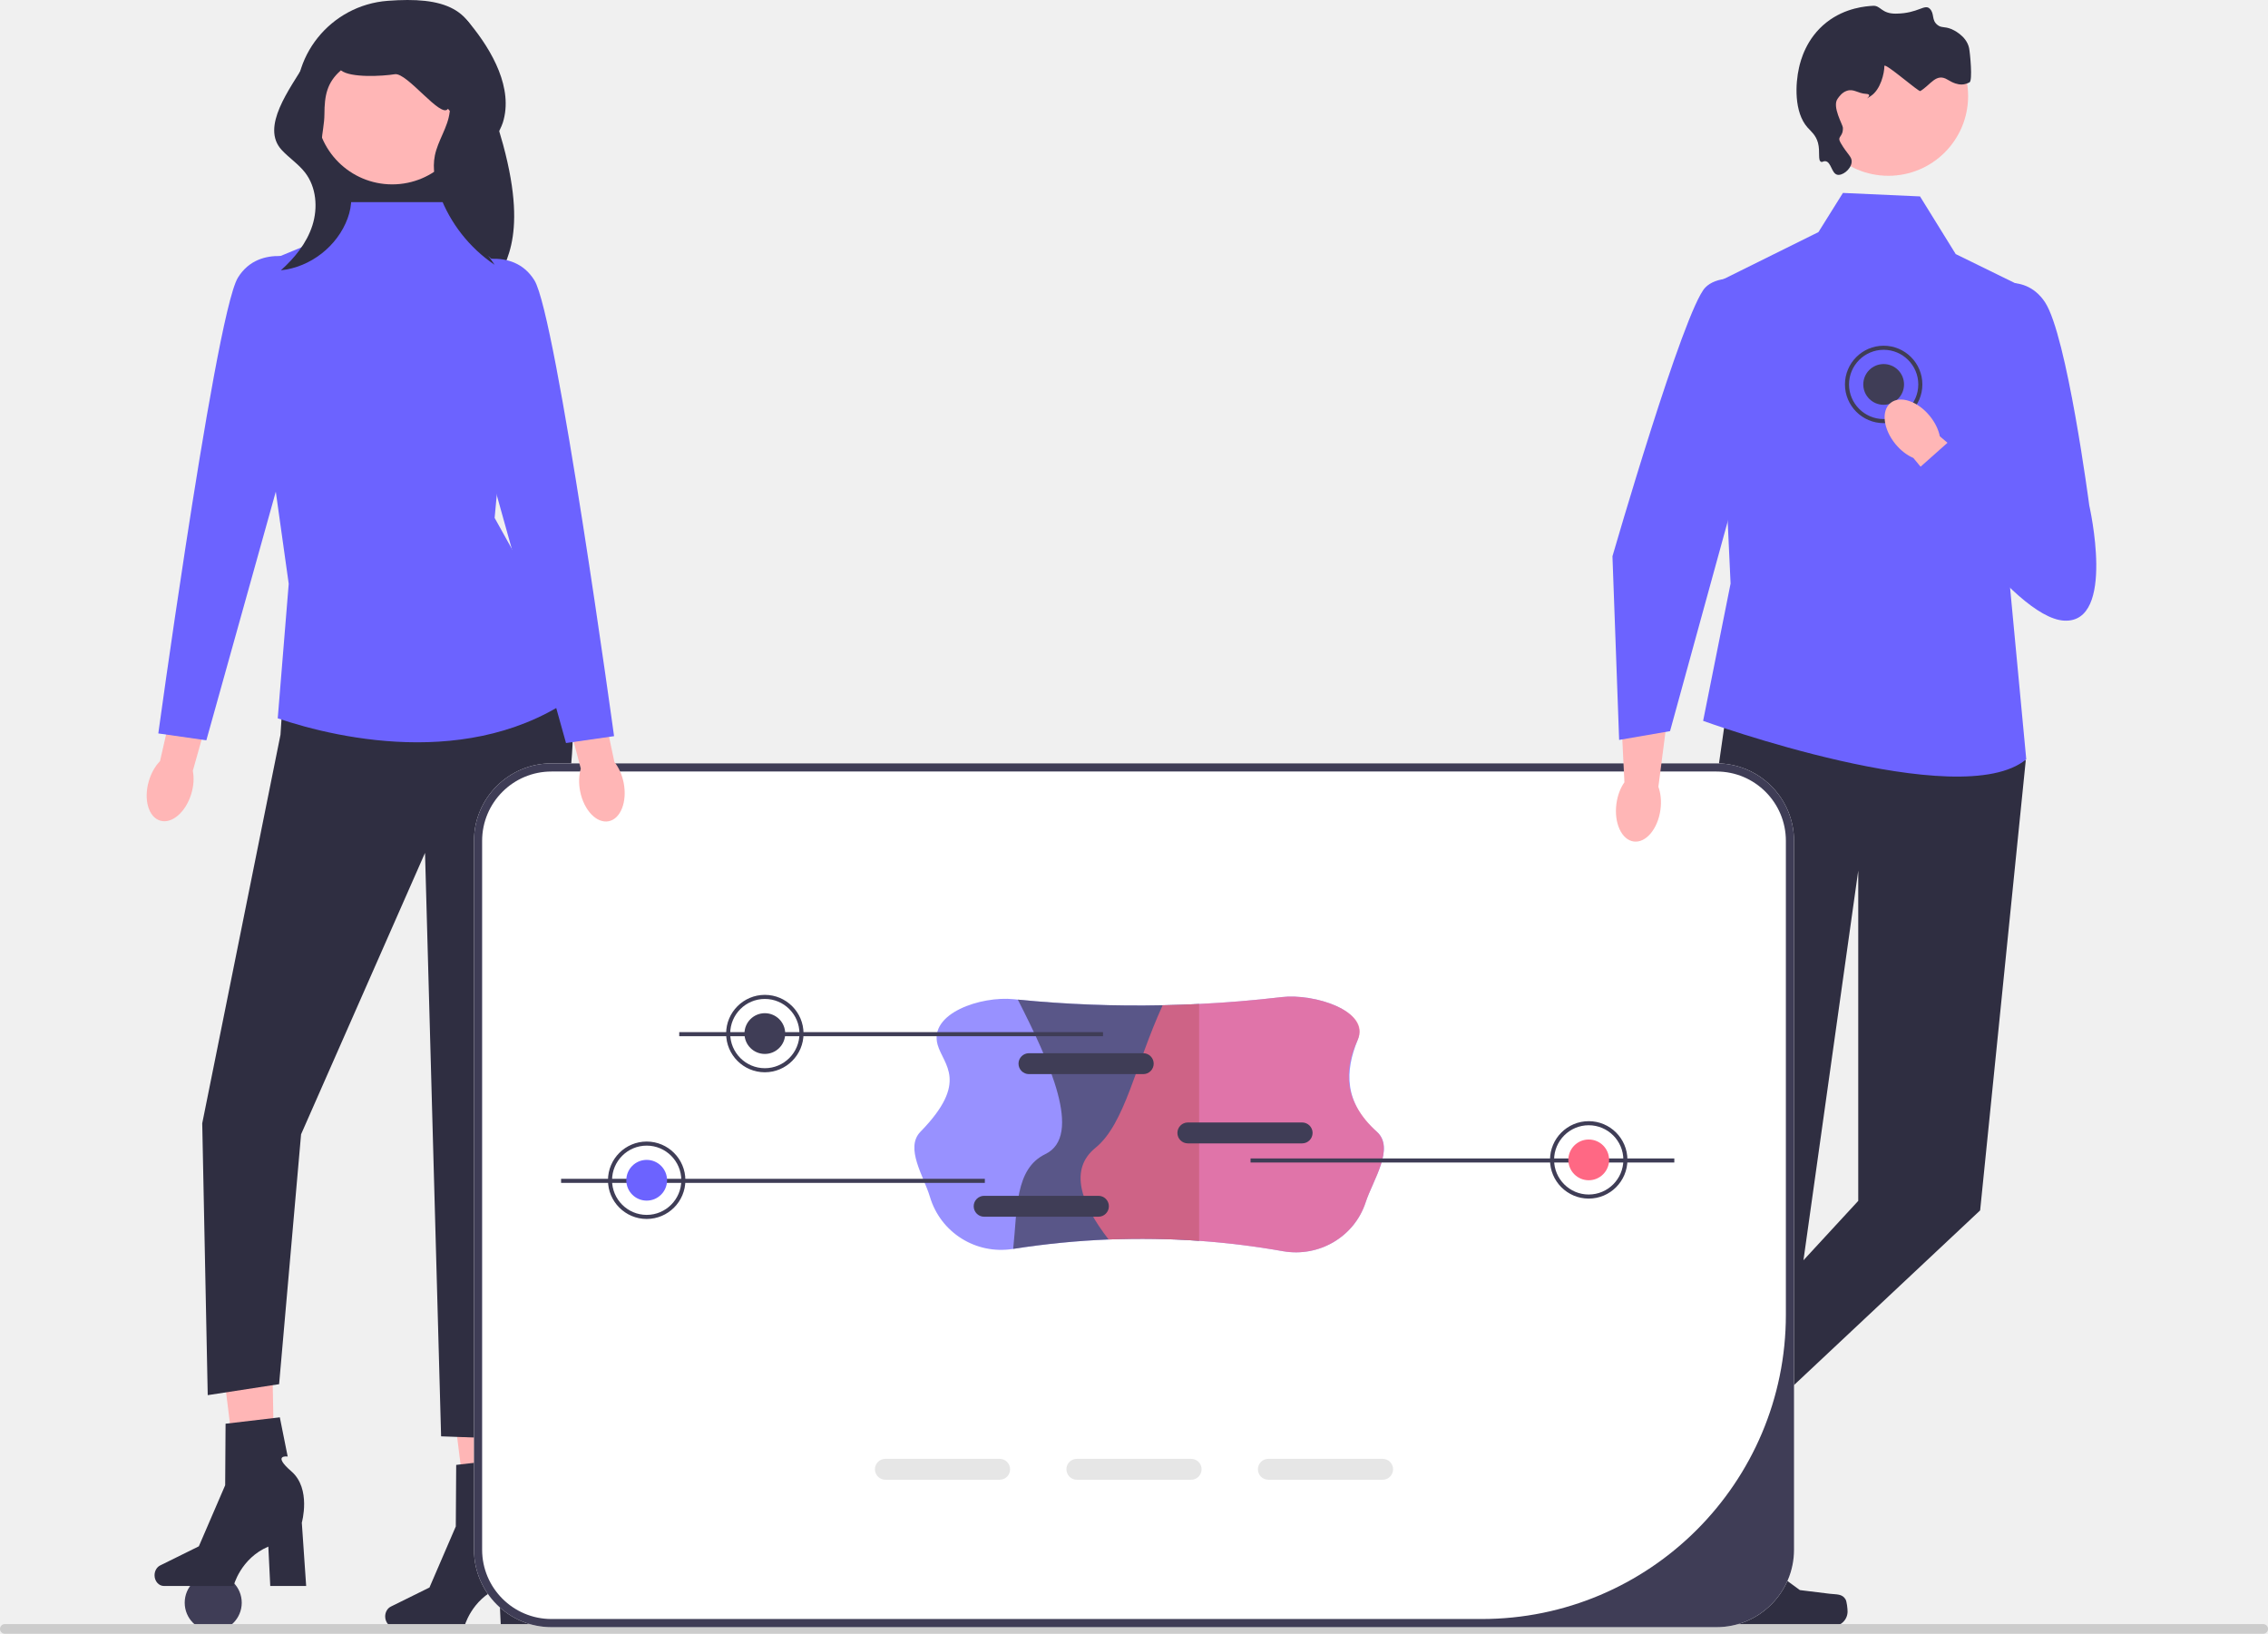
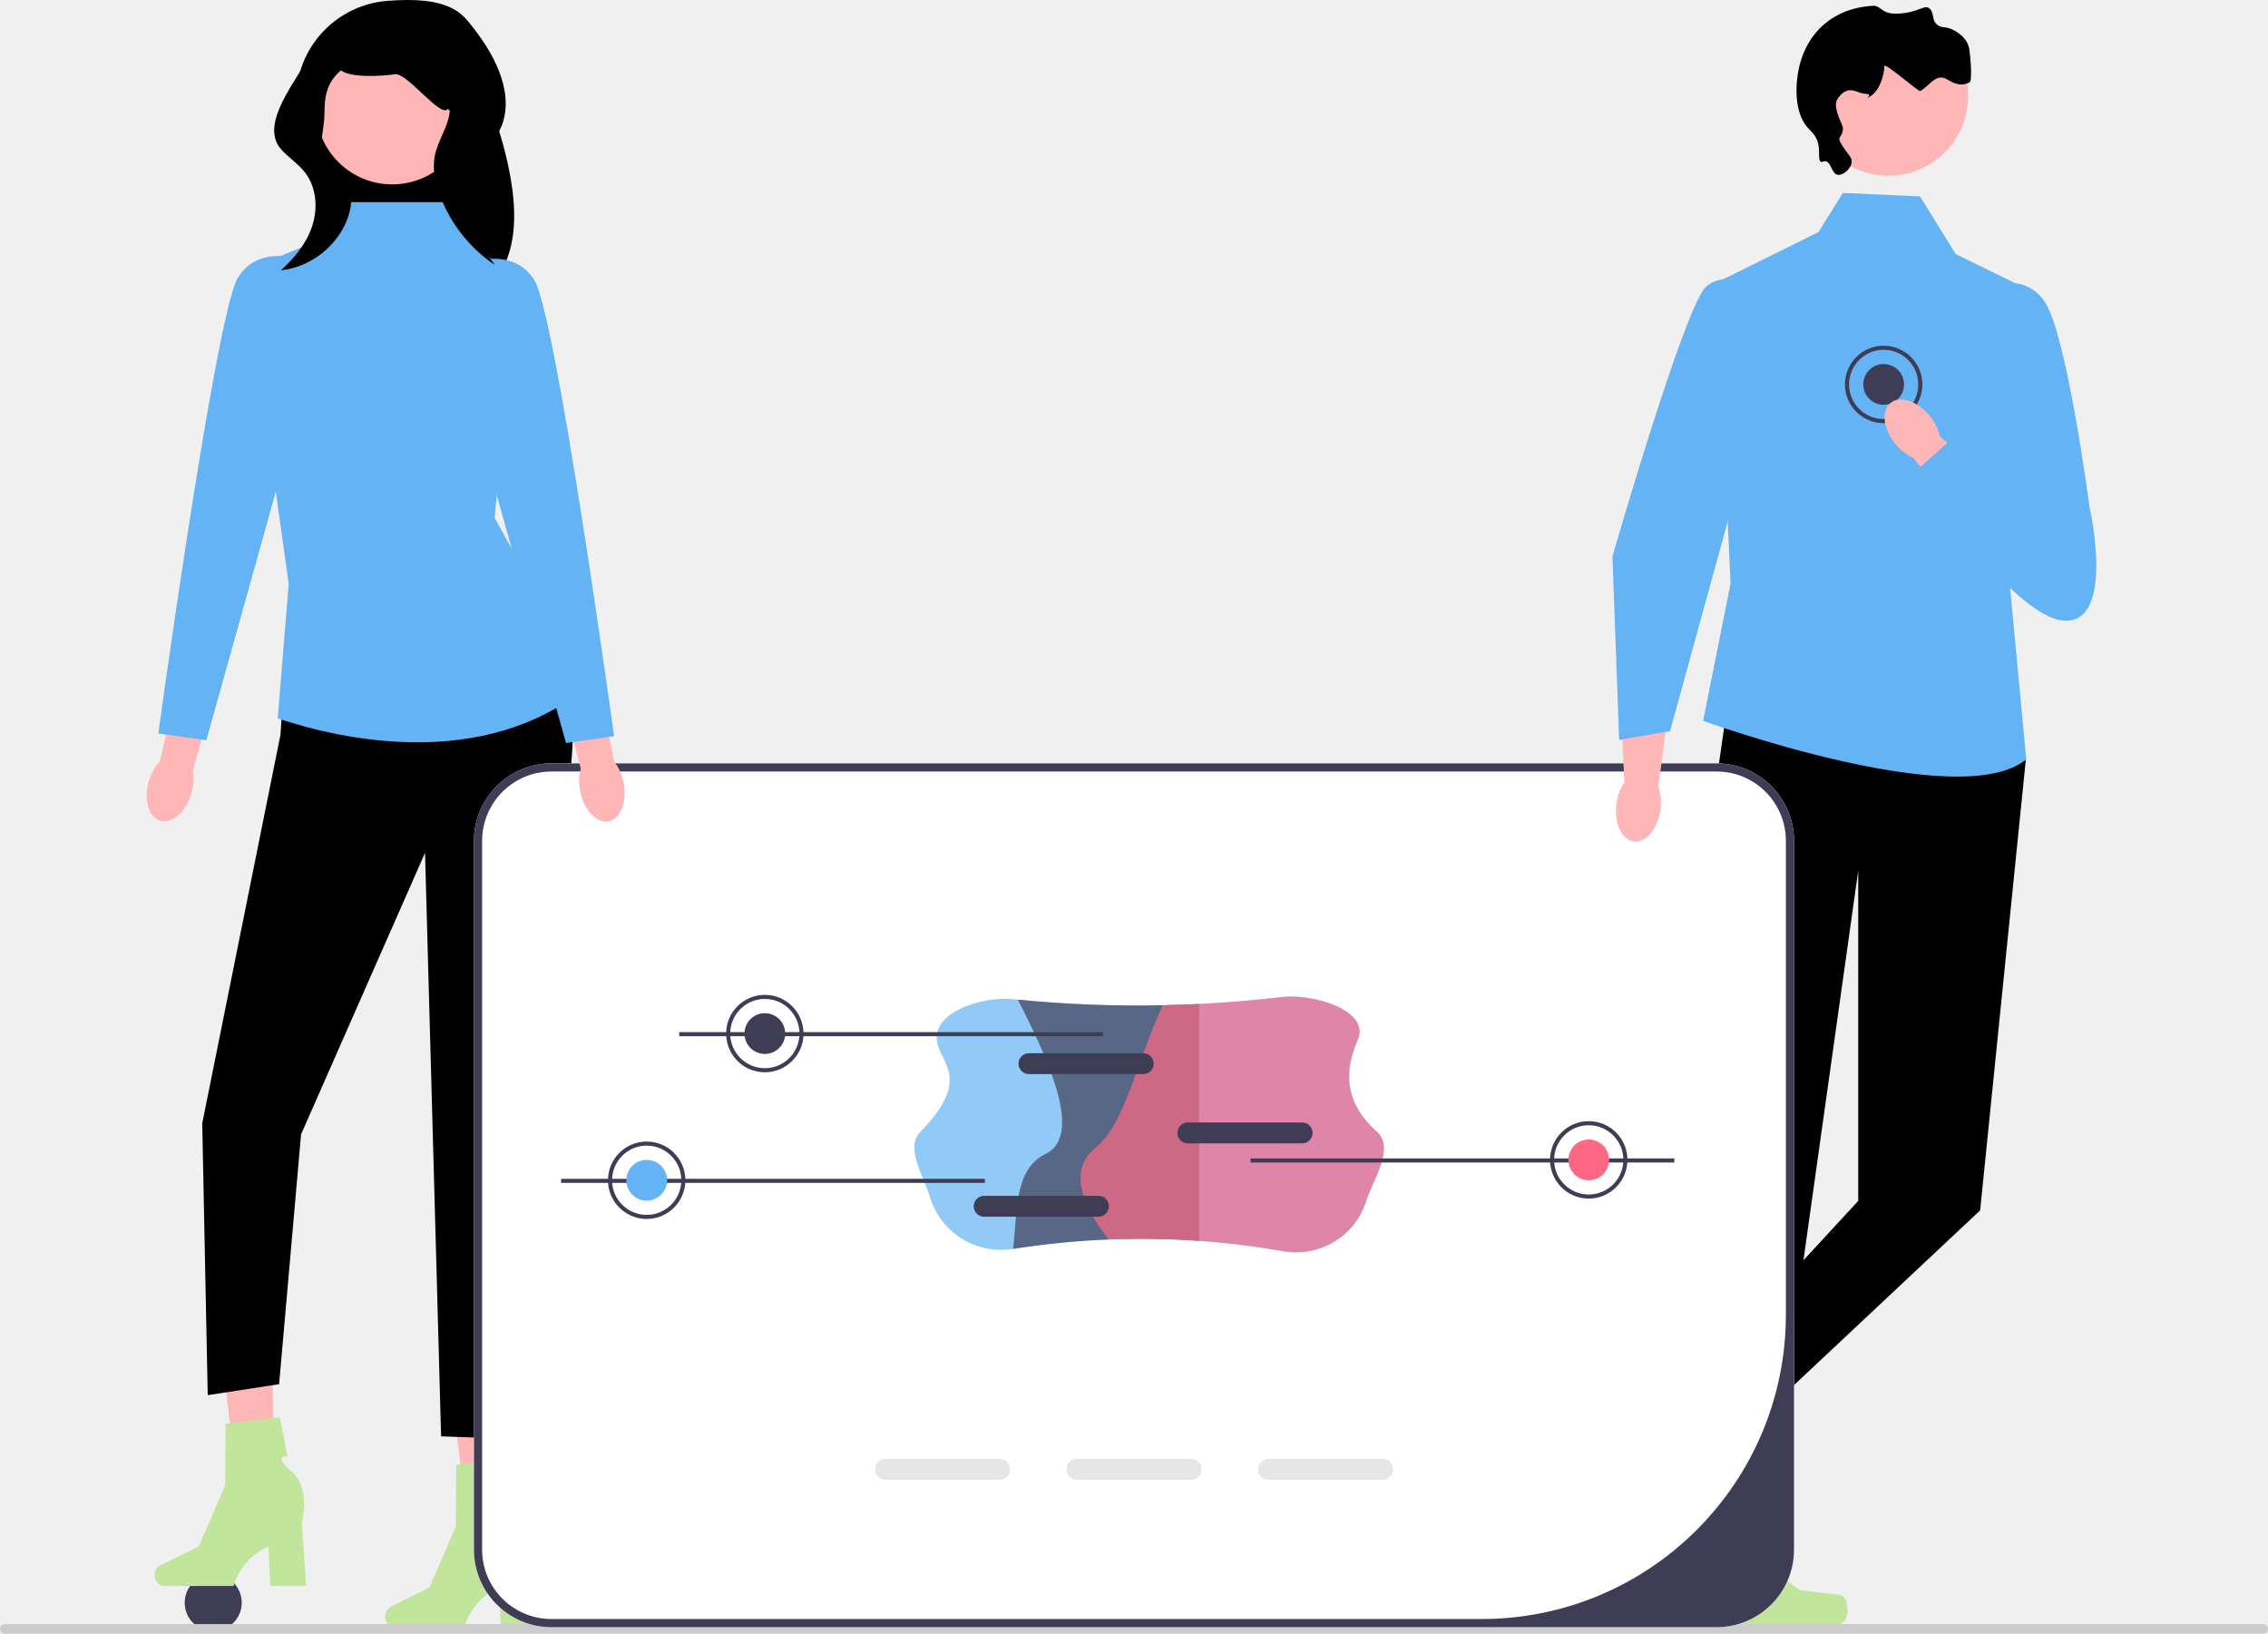
<svg xmlns="http://www.w3.org/2000/svg" width="556.67" height="400.968" viewBox="0 0 556.67 400.968">
  <circle cx="52.335" cy="393.349" r="7" fill="#3f3d56" />
  <path d="M36.536,191.666c.586-1.983,1.572-3.669,2.737-4.867l4.393-19.242,9.095,2.358-5.435,19.265c.326,1.639,.236,3.589-.35,5.572-1.34,4.53-4.762,7.511-7.645,6.658-2.883-.852-4.133-5.216-2.794-9.745h0Z" fill="#ffb6b6" />
  <g>
    <polygon points="124.072 378.759 115.464 378.962 110.666 340.291 123.369 339.991 124.072 378.759" fill="#ffb6b6" />
-     <path d="M94.54,396.716h0c0,1.454,1.032,2.633,2.305,2.633h17.085s1.681-6.758,8.536-9.667l.473,9.667h8.814l-1.068-15.544s2.358-8.316-2.539-12.567c-4.897-4.251-.931-3.659-.931-3.659l-1.926-9.621-13.318,1.566-.098,15.102-6.463,14.99-9.48,4.683c-.844,.417-1.39,1.367-1.39,2.417l-0,0Z" fill="#2f2e41" />
+     <path d="M94.54,396.716h0c0,1.454,1.032,2.633,2.305,2.633h17.085s1.681-6.758,8.536-9.667l.473,9.667h8.814l-1.068-15.544s2.358-8.316-2.539-12.567c-4.897-4.251-.931-3.659-.931-3.659l-1.926-9.621-13.318,1.566-.098,15.102-6.463,14.99-9.48,4.683c-.844,.417-1.39,1.367-1.39,2.417l-0,0Z" fill="#c2e59c" />
  </g>
  <g>
    <polygon points="67.466 368.65 58.858 368.853 54.06 330.183 66.763 329.882 67.466 368.65" fill="#ffb6b6" />
-     <path d="M37.934,386.608h0c0,1.454,1.032,2.633,2.305,2.633h17.085s1.681-6.758,8.536-9.667l.473,9.667h8.814l-1.068-15.544s2.358-8.316-2.539-12.567c-4.897-4.251-.931-3.659-.931-3.659l-1.926-9.621-13.318,1.566-.098,15.102-6.463,14.99-9.48,4.683c-.844,.417-1.39,1.367-1.39,2.417l-0,0Z" fill="#2f2e41" />
+     <path d="M37.934,386.608h0c0,1.454,1.032,2.633,2.305,2.633h17.085s1.681-6.758,8.536-9.667l.473,9.667h8.814l-1.068-15.544s2.358-8.316-2.539-12.567c-4.897-4.251-.931-3.659-.931-3.659l-1.926-9.621-13.318,1.566-.098,15.102-6.463,14.99-9.48,4.683c-.844,.417-1.39,1.367-1.39,2.417l-0,0Z" fill="#c2e59c" />
  </g>
-   <path d="M121.406,70.497l-30.998,5.391c-2.136-5.466-16.473-42.549-17.359-47.9C70.747,14.075,81.12,1.248,95.183,.199h0c13.488-1.007,21.705,1.519,22.853,14.367,.402,4.503,4.267,16.567,5.448,20.931,6.516,24.077-.52,29.87-2.078,35.001Z" fill="#2f2e41" />
-   <path d="M70.865,149.341l-2.022,30.998-19.205,95.354,1.348,66.714,17.521-2.696,5.391-61.323,30.423-69.072,3.945,143.199,18.869,.674,13.261-168.168c1.013-12.849-2.354-25.663-9.554-36.353v-0l-59.975,.674Z" fill="#2f2e41" />
-   <path d="M109.95,49.607h-24.732l-5.593,8.76-19.542,8.087,10.782,76.822-2.696,33.02c15.235,5.17,50.592,13.171,76.165-7.947l-22.929-41.246,5.391-57.953-10.445-9.503-6.402-10.039Z" fill="#6c63ff" />
-   <path d="M75.245,64.096s-11.456-4.717-16.847,4.043c-2.934,4.767-8.462,37.473-12.892,66.298-3.711,24.144-6.651,45.565-6.651,45.565l11.793,1.685,13.174-47.16,10.075-36.064,1.348-34.368Z" fill="#6c63ff" />
+   <path d="M121.406,70.497l-30.998,5.391c-2.136-5.466-16.473-42.549-17.359-47.9C70.747,14.075,81.12,1.248,95.183,.199h0c13.488-1.007,21.705,1.519,22.853,14.367,.402,4.503,4.267,16.567,5.448,20.931,6.516,24.077-.52,29.87-2.078,35.001Z" fill="#000" />
+   <path d="M70.865,149.341l-2.022,30.998-19.205,95.354,1.348,66.714,17.521-2.696,5.391-61.323,30.423-69.072,3.945,143.199,18.869,.674,13.261-168.168c1.013-12.849-2.354-25.663-9.554-36.353v-0l-59.975,.674Z" fill="#000" />
+   <path d="M109.95,49.607h-24.732l-5.593,8.76-19.542,8.087,10.782,76.822-2.696,33.02c15.235,5.17,50.592,13.171,76.165-7.947l-22.929-41.246,5.391-57.953-10.445-9.503-6.402-10.039Z" fill="#64b3f4" />
+   <path d="M75.245,64.096s-11.456-4.717-16.847,4.043c-2.934,4.767-8.462,37.473-12.892,66.298-3.711,24.144-6.651,45.565-6.651,45.565l11.793,1.685,13.174-47.16,10.075-36.064,1.348-34.368Z" fill="#64b3f4" />
  <circle cx="96.267" cy="26.565" r="18.686" fill="#ffb6b6" />
  <g>
    <polygon points="397.601 376.965 406.892 382.063 430.976 348.653 417.264 341.13 397.601 376.965" fill="#ffb6b6" />
-     <path d="M429.547,394.222h0c.022,.646-.688,2.302-.999,2.869h0c-.956,1.741-3.142,2.379-4.884,1.423l-28.771-15.789c-1.188-.652-1.623-2.144-.971-3.332l.657-1.198s.552-4.381,5.918-7.211c0,0,1.735,5.473,10.164,3.018l3.2-2.027,6.954,14.871,6.004,4.326c1.314,.946,2.672,1.432,2.727,3.05l0,0Z" fill="#2f2e41" />
+     <path d="M429.547,394.222h0c.022,.646-.688,2.302-.999,2.869h0c-.956,1.741-3.142,2.379-4.884,1.423l-28.771-15.789c-1.188-.652-1.623-2.144-.971-3.332l.657-1.198s.552-4.381,5.918-7.211c0,0,1.735,5.473,10.164,3.018l3.2-2.027,6.954,14.871,6.004,4.326c1.314,.946,2.672,1.432,2.727,3.05l0,0Z" fill="#c2e59c" />
  </g>
  <g>
    <polygon points="416.665 392.751 427.262 392.75 432.303 351.874 416.662 351.875 416.665 392.751" fill="#ffb6b6" />
-     <path d="M452.973,392.51h0c.33,.556,.504,2.349,.504,2.996h0c0,1.986-1.61,3.597-3.597,3.597h-32.819c-1.355,0-2.454-1.099-2.454-2.454v-1.366s-1.624-4.107,1.719-9.168c0,0,4.154,3.963,10.362-2.244l1.831-3.316,13.251,9.691,7.345,.904c1.607,.198,3.032-.031,3.858,1.361h0Z" fill="#2f2e41" />
+     <path d="M452.973,392.51h0c.33,.556,.504,2.349,.504,2.996h0c0,1.986-1.61,3.597-3.597,3.597h-32.819c-1.355,0-2.454-1.099-2.454-2.454v-1.366s-1.624-4.107,1.719-9.168c0,0,4.154,3.963,10.362-2.244l1.831-3.316,13.251,9.691,7.345,.904c1.607,.198,3.032-.031,3.858,1.361h0Z" fill="#c2e59c" />
  </g>
-   <polygon points="424.426 169.862 420.032 200.523 414.318 367.982 434.396 367.982 456.098 213.664 456.098 294.725 410.274 344.396 424.803 354.504 486.016 297.061 497.205 186.709 488.444 170.536 424.426 169.862" fill="#2f2e41" />
-   <path d="M471.26,48.205l-18.925-.856-6.008,9.616-24.992,12.384,3.428,73.873-6.739,33.694s63.138,22.911,79.311,9.433l-4.511-47.844,3.511-68.156-16.314-7.993-8.76-14.151Z" fill="#6c63ff" />
+   <polygon points="424.426 169.862 420.032 200.523 414.318 367.982 434.396 367.982 456.098 213.664 456.098 294.725 410.274 344.396 424.803 354.504 486.016 297.061 497.205 186.709 488.444 170.536 424.426 169.862" fill="#000" />
+   <path d="M471.26,48.205l-18.925-.856-6.008,9.616-24.992,12.384,3.428,73.873-6.739,33.694s63.138,22.911,79.311,9.433l-4.511-47.844,3.511-68.156-16.314-7.993-8.76-14.151Z" fill="#64b3f4" />
  <circle cx="463.492" cy="23.571" r="19.572" fill="#ffb6b6" />
-   <path d="M448.021,39.561c1.421,.139,1.502,2.89,2.853,3.303,1.236,.378,3.391-1.242,3.603-3.003,.169-1.403-1.019-1.875-2.703-4.804-.99-1.722,.617-1.26,.56-3.707-.017-.729-2.7-5.161-1.311-7.103,.46-.643,1.111-1.554,2.252-1.952,1.717-.599,2.639,.627,4.804,.751,2.07,.119-1.339,2.078,1.061,.542,2.453-1.571,3.383-5.652,3.369-7.413-.014-1.811-.417,1.604,0,0,.21-.808,8.423,6.419,8.824,6.175,2.586-1.571,3.886-4.516,6.675-2.805,3.026,1.857,4.396,1.116,5.391,.674,.817-.364,.144-7.306-.097-8.433-.662-3.098-4.089-4.547-4.354-4.654-1.772-.719-2.421-.194-3.453-1.051-1.466-1.217-.633-2.672-1.802-3.904-1.288-1.357-2.8,1.128-8.36,1.173-3.574,.029-3.717-2.035-5.603-1.924-1.564,.092-6.756,.397-11.411,4.054-5.039,3.958-6.372,9.427-6.756,11.11-.898,3.934-1.265,10.946,2.102,14.714,.807,.903,2.043,1.859,2.552,3.753,.575,2.136-.09,4.292,.751,4.654,.352,.152,.529-.201,1.051-.15Z" fill="#2f2e41" />
+   <path d="M448.021,39.561c1.421,.139,1.502,2.89,2.853,3.303,1.236,.378,3.391-1.242,3.603-3.003,.169-1.403-1.019-1.875-2.703-4.804-.99-1.722,.617-1.26,.56-3.707-.017-.729-2.7-5.161-1.311-7.103,.46-.643,1.111-1.554,2.252-1.952,1.717-.599,2.639,.627,4.804,.751,2.07,.119-1.339,2.078,1.061,.542,2.453-1.571,3.383-5.652,3.369-7.413-.014-1.811-.417,1.604,0,0,.21-.808,8.423,6.419,8.824,6.175,2.586-1.571,3.886-4.516,6.675-2.805,3.026,1.857,4.396,1.116,5.391,.674,.817-.364,.144-7.306-.097-8.433-.662-3.098-4.089-4.547-4.354-4.654-1.772-.719-2.421-.194-3.453-1.051-1.466-1.217-.633-2.672-1.802-3.904-1.288-1.357-2.8,1.128-8.36,1.173-3.574,.029-3.717-2.035-5.603-1.924-1.564,.092-6.756,.397-11.411,4.054-5.039,3.958-6.372,9.427-6.756,11.11-.898,3.934-1.265,10.946,2.102,14.714,.807,.903,2.043,1.859,2.552,3.753,.575,2.136-.09,4.292,.751,4.654,.352,.152,.529-.201,1.051-.15Z" fill="#000" />
  <path d="M0,399.778c0,.66,.53,1.19,1.19,1.19H555.48c.66,0,1.19-.53,1.19-1.19,0-.66-.53-1.19-1.19-1.19H1.19c-.66,0-1.19,.53-1.19,1.19Z" fill="#ccc" />
  <path d="M421.315,187.349H135.355c-10.49,0-19.02,8.53-19.02,19.02v173.96c0,10.49,8.53,19.02,19.02,19.02H421.315c10.49,0,19.02-8.53,19.02-19.02V206.369c0-10.49-8.53-19.02-19.02-19.02Z" fill="#fff" />
  <path d="M421.315,187.349H135.355c-10.49,0-19.02,8.53-19.02,19.02v173.96c0,10.49,8.53,19.02,19.02,19.02H421.315c10.49,0,19.02-8.53,19.02-19.02V206.369c0-10.49-8.53-19.02-19.02-19.02Zm17.02,135.304c0,41.254-33.443,74.696-74.696,74.696H135.355c-9.4,0-17.02-7.62-17.02-17.02V206.369c0-9.4,7.62-17.02,17.02-17.02H421.315c9.4,0,17.02,7.62,17.02,17.02v116.284Z" fill="#3f3d56" />
  <path d="M142.395,194.221c-.402-2.028-.312-3.979,.163-5.581l-5.046-19.081,9.15-2.136,4.134,19.586c1.05,1.3,1.876,3.069,2.278,5.098,.917,4.634-.729,8.863-3.678,9.447-2.949,.584-6.083-2.699-7-7.333h0Z" fill="#ffb6b6" />
-   <path d="M114.33,64.769s11.456-4.717,16.847,4.043c5.391,8.76,19.542,111.864,19.542,111.864l-11.793,1.685-23.249-83.224-1.348-34.368Z" fill="#6c63ff" />
+   <path d="M114.33,64.769s11.456-4.717,16.847,4.043c5.391,8.76,19.542,111.864,19.542,111.864l-11.793,1.685-23.249-83.224-1.348-34.368Z" fill="#64b3f4" />
  <path d="M396.743,197.26c.276-2.066,.994-3.898,1.963-5.272l-2.202-44.703,16.736-2.235-6.196,48.052c.574,1.58,.784,3.537,.508,5.602-.632,4.719-3.563,8.221-6.548,7.822-2.985-.399-4.892-4.547-4.261-9.266h0Z" fill="#ffb6b6" />
-   <path d="M439.689,71.129s-15.86-5.99-21.135-.561c-5.275,5.429-22.784,65.953-22.784,65.953l1.64,45.076,12.494-2.156,29.785-108.312Z" fill="#6c63ff" />
+   <path d="M439.689,71.129s-15.86-5.99-21.135-.561c-5.275,5.429-22.784,65.953-22.784,65.953l1.64,45.076,12.494-2.156,29.785-108.312Z" fill="#64b3f4" />
  <path d="M245.365,358.036h-28.06c-1.41,0-2.56,1.15-2.56,2.56,0,1.42,1.15,2.57,2.56,2.57h28.06c1.41,0,2.56-1.15,2.56-2.57,0-1.41-1.15-2.56-2.56-2.56Z" fill="#e6e6e6" />
  <path d="M292.365,358.036h-28.06c-1.41,0-2.56,1.15-2.56,2.56,0,1.42,1.15,2.57,2.56,2.57h28.06c1.41,0,2.56-1.15,2.56-2.57,0-1.41-1.15-2.56-2.56-2.56Z" fill="#e6e6e6" />
  <path d="M339.365,358.036h-28.06c-1.41,0-2.56,1.15-2.56,2.56,0,1.42,1.15,2.57,2.56,2.57h28.06c1.41,0,2.56-1.15,2.56-2.57,0-1.41-1.15-2.56-2.56-2.56Z" fill="#e6e6e6" />
  <g>
    <path d="M452.835,94.349c0-5.238,4.262-9.5,9.5-9.5,5.238,0,9.5,4.262,9.5,9.5s-4.262,9.5-9.5,9.5c-5.238,0-9.5-4.262-9.5-9.5Zm1,0c0,4.687,3.813,8.5,8.5,8.5,4.687,0,8.5-3.813,8.5-8.5s-3.813-8.5-8.5-8.5c-4.687,0-8.5,3.813-8.5,8.5Z" fill="#3f3d56" />
    <circle cx="462.335" cy="94.349" r="5" fill="#3f3d56" />
  </g>
  <path d="M473.644,102.078c1.309,1.601,2.147,3.365,2.481,5.002l33.912,28.692-9.809,13.697-30.604-37.074c-1.538-.653-3.099-1.826-4.408-3.427-2.989-3.657-3.526-8.165-1.199-10.067,2.327-1.902,6.638-.48,9.627,3.178h0Z" fill="#ffb6b6" />
-   <path d="M487.096,70.78s9.434-4.717,14.825,3.369c5.391,8.087,10.878,49.892,10.878,49.892,0,0,6.643,28.952-6.16,28.278-12.804-.674-36.304-36.835-36.304-36.835l9-8,1.023-9.749,6.739-26.955Z" fill="#6c63ff" />
-   <path d="M93.977,3.173c-7.601,1.337-14.966,5.453-18.909,12.087-3.943,6.634-11.168,15.877-5.93,21.545,1.81,1.959,4.117,3.442,5.746,5.554,2.771,3.595,3.172,8.645,1.79,12.969s-4.346,7.99-7.736,11.007c7.258-.749,13.881-5.905,16.388-12.757,1.16-3.171,1.396-6.974-.589-9.706-1.044-1.437-2.581-2.419-3.907-3.6-3.419-3.047-1.223-7.649-1.203-12.228s.597-7.766,4.043-10.782c2.373,1.897,10.244,1.439,13.243,.952,2.999-.487,11.387,11.032,13.038,8.482,3.234,4.157,1.021-4.409,.414,.822-.434,3.743-2.892,6.971-3.633,10.665-.645,3.215,.06,6.56,1.192,9.637,2.555,6.941,7.344,13.039,13.482,17.165-3.544-5.012-7.238-10.489-7.122-16.627,.086-4.552,7.785-13.947,9.143-18.293,2.599-8.315-2.554-17.53-8.087-24.26-4.859-5.91-14.252-4.084-21.7-2.334" fill="#2f2e41" />
+   <path d="M487.096,70.78s9.434-4.717,14.825,3.369c5.391,8.087,10.878,49.892,10.878,49.892,0,0,6.643,28.952-6.16,28.278-12.804-.674-36.304-36.835-36.304-36.835l9-8,1.023-9.749,6.739-26.955Z" fill="#64b3f4" />
+   <path d="M93.977,3.173c-7.601,1.337-14.966,5.453-18.909,12.087-3.943,6.634-11.168,15.877-5.93,21.545,1.81,1.959,4.117,3.442,5.746,5.554,2.771,3.595,3.172,8.645,1.79,12.969s-4.346,7.99-7.736,11.007c7.258-.749,13.881-5.905,16.388-12.757,1.16-3.171,1.396-6.974-.589-9.706-1.044-1.437-2.581-2.419-3.907-3.6-3.419-3.047-1.223-7.649-1.203-12.228s.597-7.766,4.043-10.782c2.373,1.897,10.244,1.439,13.243,.952,2.999-.487,11.387,11.032,13.038,8.482,3.234,4.157,1.021-4.409,.414,.822-.434,3.743-2.892,6.971-3.633,10.665-.645,3.215,.06,6.56,1.192,9.637,2.555,6.941,7.344,13.039,13.482,17.165-3.544-5.012-7.238-10.489-7.122-16.627,.086-4.552,7.785-13.947,9.143-18.293,2.599-8.315-2.554-17.53-8.087-24.26-4.859-5.91-14.252-4.084-21.7-2.334" fill="#000" />
  <g>
-     <path d="M337.929,277.751c4.545,3.988-.96,11.87-2.735,17.325-2.765,8.499-11.493,13.556-20.294,12-6.818-1.205-13.679-2.057-20.581-2.546-7.36-.52-14.76-.63-22.22-.33-7.75,.31-15.55,1.08-23.42,2.31l-.132,.02c-9.032,1.405-17.687-4.019-20.297-12.779-1.511-5.07-6.206-12.023-2.321-16.001,11.991-12.278,5.619-16.382,4.208-21.332-2.211-7.759,10.652-12.007,18.678-11.188,.334,.034,.669,.068,1.003,.101,11.85,1.17,23.7,1.63,35.55,1.38,2.98-.05,5.97-.16,8.95-.31,6.759-.333,13.515-.896,20.271-1.692,7.851-.924,21.629,3.232,18.639,10.55-3.081,7.541-3.42,15.367,4.7,22.492Z" fill="#6c63ff" opacity=".7" />
+     <path d="M337.929,277.751c4.545,3.988-.96,11.87-2.735,17.325-2.765,8.499-11.493,13.556-20.294,12-6.818-1.205-13.679-2.057-20.581-2.546-7.36-.52-14.76-.63-22.22-.33-7.75,.31-15.55,1.08-23.42,2.31l-.132,.02c-9.032,1.405-17.687-4.019-20.297-12.779-1.511-5.07-6.206-12.023-2.321-16.001,11.991-12.278,5.619-16.382,4.208-21.332-2.211-7.759,10.652-12.007,18.678-11.188,.334,.034,.669,.068,1.003,.101,11.85,1.17,23.7,1.63,35.55,1.38,2.98-.05,5.97-.16,8.95-.31,6.759-.333,13.515-.896,20.271-1.692,7.851-.924,21.629,3.232,18.639,10.55-3.081,7.541-3.42,15.367,4.7,22.492Z" fill="#64b3f4" opacity=".7" />
    <path d="M294.319,246.401v58.13c-7.36-.52-14.76-.63-22.22-.33-7.75,.31-15.55,1.08-23.42,2.31,1.05-9.73,.38-19.63,7.89-23.26,9.29-4.5,1.04-22.67-6.75-37.92,11.85,1.17,23.7,1.63,35.55,1.38,2.98-.05,5.97-.16,8.95-.31Z" fill="#3f3d56" opacity=".7" />
    <path d="M337.929,277.751c4.459,4.084-.96,11.87-2.735,17.325-2.765,8.499-11.493,13.556-20.294,12-6.818-1.205-13.679-2.057-20.581-2.546-7.36-.52-14.76-.63-22.22-.33-6.98-9.01-9.65-17.28-3.23-22.49,7.27-5.89,9.8-20.37,16.5-35,2.98-.05,5.97-.16,8.95-.31,6.759-.333,13.515-.896,20.271-1.692,7.851-.924,21.966,3.379,18.639,10.55-3.297,7.108-3.708,14.791,4.7,22.492Z" fill="#ff6884" opacity=".7" />
  </g>
  <path d="M269.609,293.485h-28.06c-1.41,0-2.56,1.15-2.56,2.56,0,1.42,1.15,2.57,2.56,2.57h28.06c1.41,0,2.56-1.15,2.56-2.57,0-1.41-1.15-2.56-2.56-2.56Z" fill="#3f3d56" />
  <path d="M319.609,275.485h-28.06c-1.41,0-2.56,1.15-2.56,2.56,0,1.42,1.15,2.57,2.56,2.57h28.06c1.41,0,2.56-1.15,2.56-2.57,0-1.41-1.15-2.56-2.56-2.56Z" fill="#3f3d56" />
  <path d="M280.609,258.485h-28.06c-1.41,0-2.56,1.15-2.56,2.56,0,1.42,1.15,2.57,2.56,2.57h28.06c1.41,0,2.56-1.15,2.56-2.57,0-1.41-1.15-2.56-2.56-2.56Z" fill="#3f3d56" />
  <g>
    <rect x="137.716" y="289.311" width="104.009" height="1" fill="#3f3d56" />
    <path d="M158.725,299.164c-5.238,0-9.5-4.262-9.5-9.5s4.262-9.5,9.5-9.5,9.5,4.262,9.5,9.5-4.262,9.5-9.5,9.5Zm0-18c-4.687,0-8.5,3.813-8.5,8.5s3.813,8.5,8.5,8.5,8.5-3.813,8.5-8.5-3.813-8.5-8.5-8.5Z" fill="#3f3d56" />
-     <circle cx="158.725" cy="289.664" r="5" fill="#6c63ff" />
+     <circle cx="158.725" cy="289.664" r="5" fill="#64b3f4" />
  </g>
  <g>
    <rect x="306.945" y="284.311" width="104.009" height="1" fill="#3f3d56" />
    <path d="M380.445,284.664c0-5.238,4.262-9.5,9.5-9.5,5.238,0,9.5,4.262,9.5,9.5,0,5.238-4.262,9.5-9.5,9.5-5.238,0-9.5-4.262-9.5-9.5Zm1,0c0,4.687,3.813,8.5,8.5,8.5,4.687,0,8.5-3.813,8.5-8.5,0-4.687-3.813-8.5-8.5-8.5-4.687,0-8.5,3.813-8.5,8.5Z" fill="#3f3d56" />
    <circle cx="389.945" cy="284.664" r="5" fill="#ff6884" />
  </g>
  <g>
    <rect x="166.716" y="253.311" width="104.009" height="1" fill="#3f3d56" />
    <path d="M187.725,263.164c-5.238,0-9.5-4.262-9.5-9.5s4.262-9.5,9.5-9.5,9.5,4.262,9.5,9.5-4.262,9.5-9.5,9.5Zm0-18c-4.687,0-8.5,3.813-8.5,8.5s3.813,8.5,8.5,8.5,8.5-3.813,8.5-8.5-3.813-8.5-8.5-8.5Z" fill="#3f3d56" />
    <circle cx="187.725" cy="253.664" r="5" fill="#3f3d56" />
  </g>
</svg>
